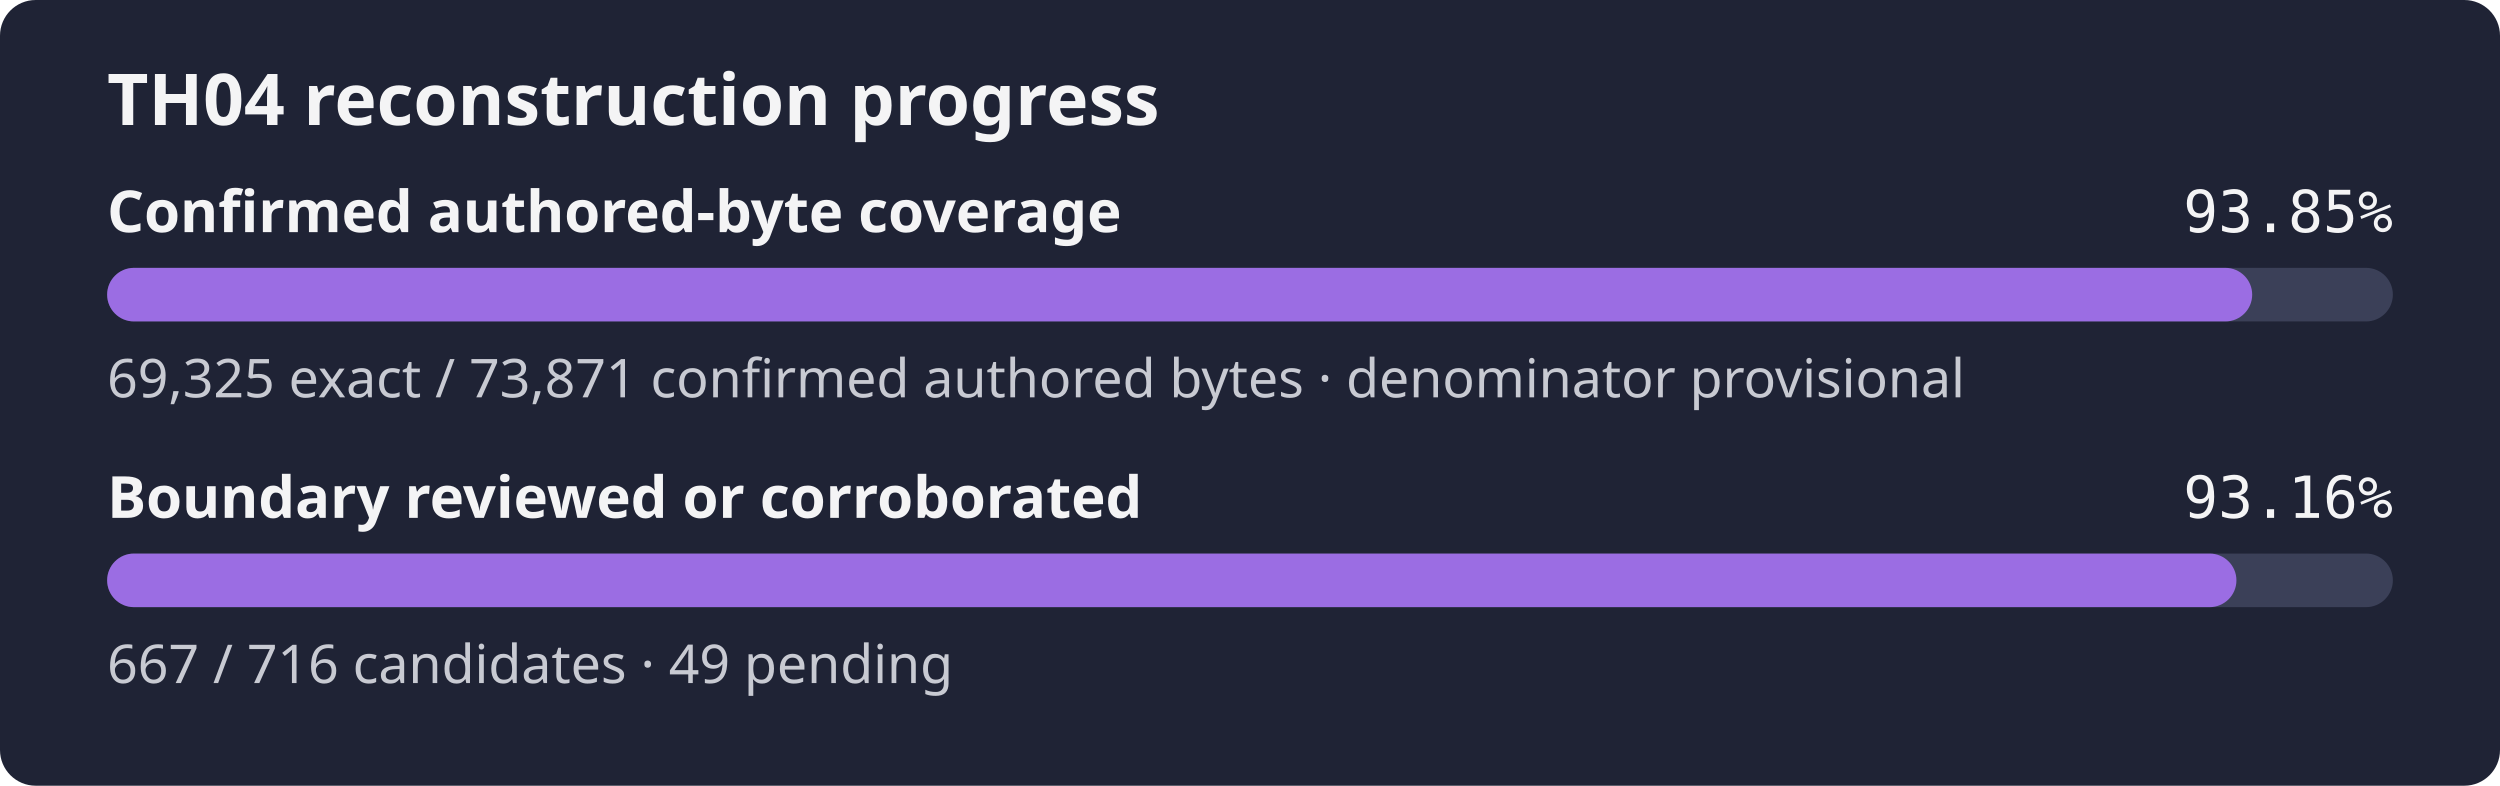
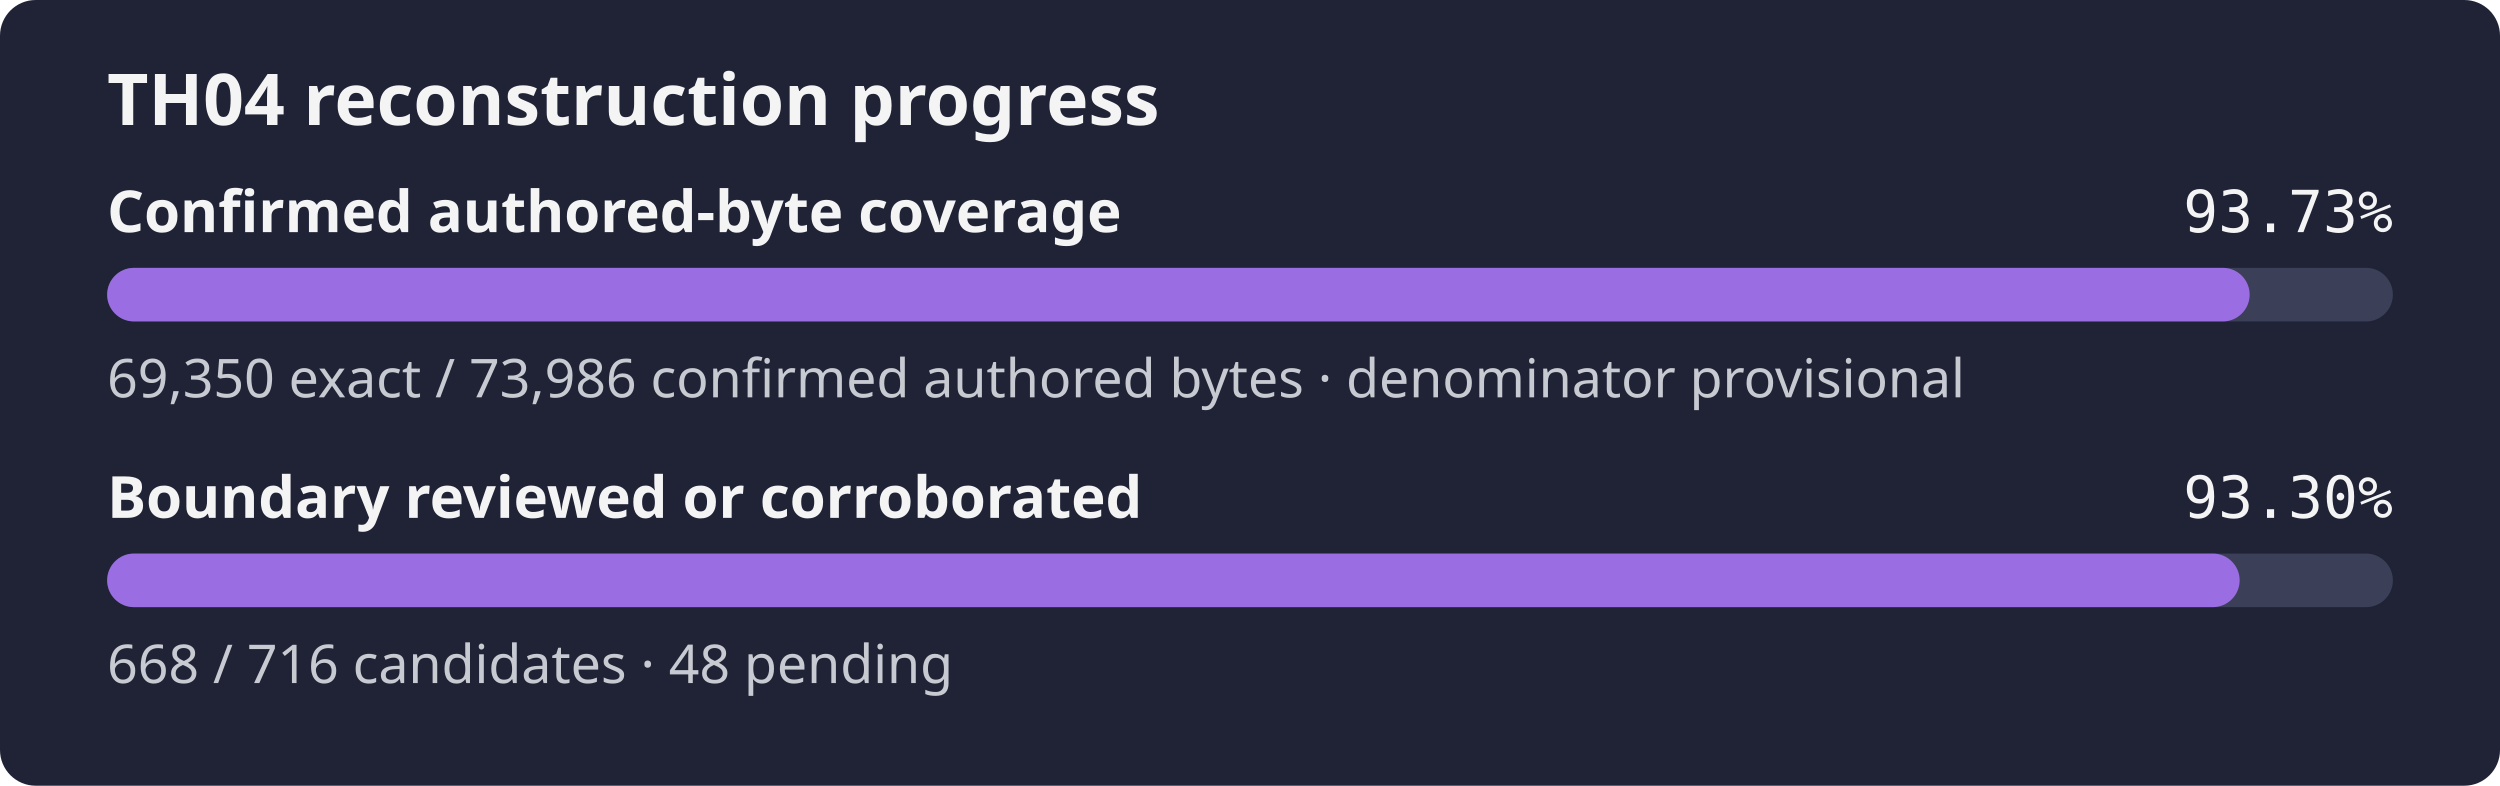
- <svg xmlns="http://www.w3.org/2000/svg" width="560" height="176" role="img" aria-label="TH04 reconstruction progress: 93.85% of the confirmed authored-byte set is exact, boundary reviewed or corroborated 93.16%">
+ <svg xmlns="http://www.w3.org/2000/svg" width="560" height="176" role="img" aria-label="TH04 reconstruction progress: 93.73% of the confirmed authored-byte set is exact, boundary reviewed or corroborated 93.30%">
  <rect width="560" height="176" rx="8" fill="#1f2335" />
  <text x="24" y="28" fill="#f4f4f5" font-family="sans-serif" font-size="16" font-weight="600">TH04 reconstruction progress</text>
  <text x="24" y="52" fill="#f4f4f5" font-family="sans-serif" font-size="13" font-weight="600">Confirmed authored-byte coverage</text>
-   <text x="536" y="52" fill="#f4f4f5" text-anchor="end" font-family="monospace" font-size="13">93.85%</text>
+   <text x="536" y="52" fill="#f4f4f5" text-anchor="end" font-family="monospace" font-size="13">93.73%</text>
  <rect x="24" y="60" width="512" height="12" rx="6" fill="#3b4058" />
-   <rect x="24" y="60" width="480.49" height="12" rx="6" fill="#9b6de3" />
-   <text x="24" y="89" fill="#c8cad2" font-family="sans-serif" font-size="12">69,325 exact / 73,871 confirmed authored bytes · denominator provisional</text>
+   <rect x="24" y="60" width="479.92" height="12" rx="6" fill="#9b6de3" />
+   <text x="24" y="89" fill="#c8cad2" font-family="sans-serif" font-size="12">69,350 exact / 73,986 confirmed authored bytes · denominator provisional</text>
  <text x="24" y="116" fill="#f4f4f5" font-family="sans-serif" font-size="13" font-weight="600">Boundary reviewed or corroborated</text>
-   <text x="536" y="116" fill="#f4f4f5" text-anchor="end" font-family="monospace" font-size="13">93.16%</text>
+   <text x="536" y="116" fill="#f4f4f5" text-anchor="end" font-family="monospace" font-size="13">93.30%</text>
  <rect x="24" y="124" width="512" height="12" rx="6" fill="#3b4058" />
-   <rect x="24" y="124" width="476.96" height="12" rx="6" fill="#9b6de3" />
-   <text x="24" y="153" fill="#c8cad2" font-family="sans-serif" font-size="12">667 / 716 candidates · 49 pending</text>
+   <rect x="24" y="124" width="477.68" height="12" rx="6" fill="#9b6de3" />
+   <text x="24" y="153" fill="#c8cad2" font-family="sans-serif" font-size="12">668 / 716 candidates · 48 pending</text>
</svg>
